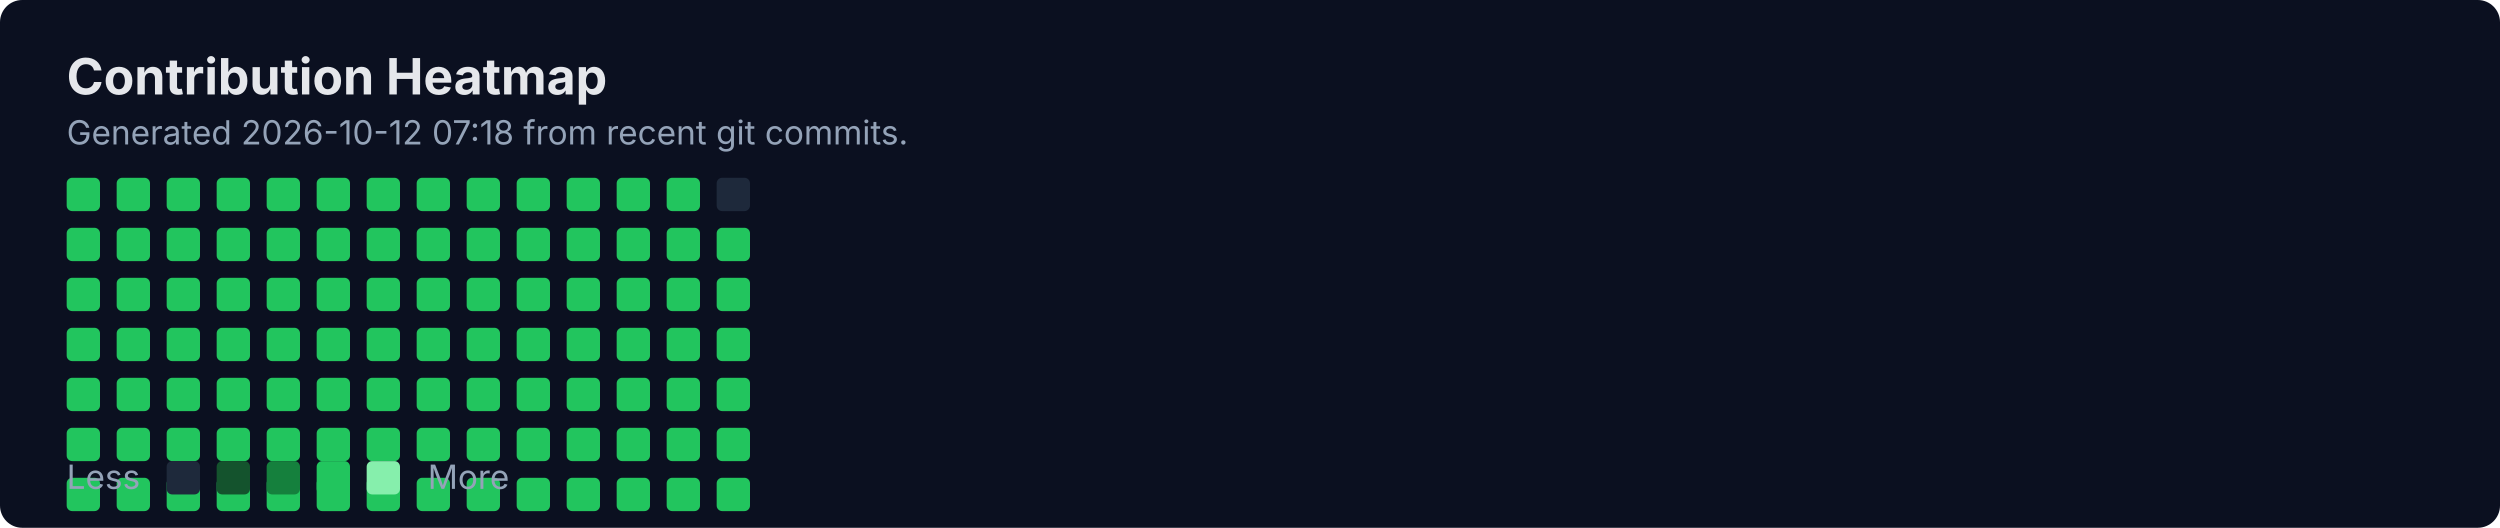
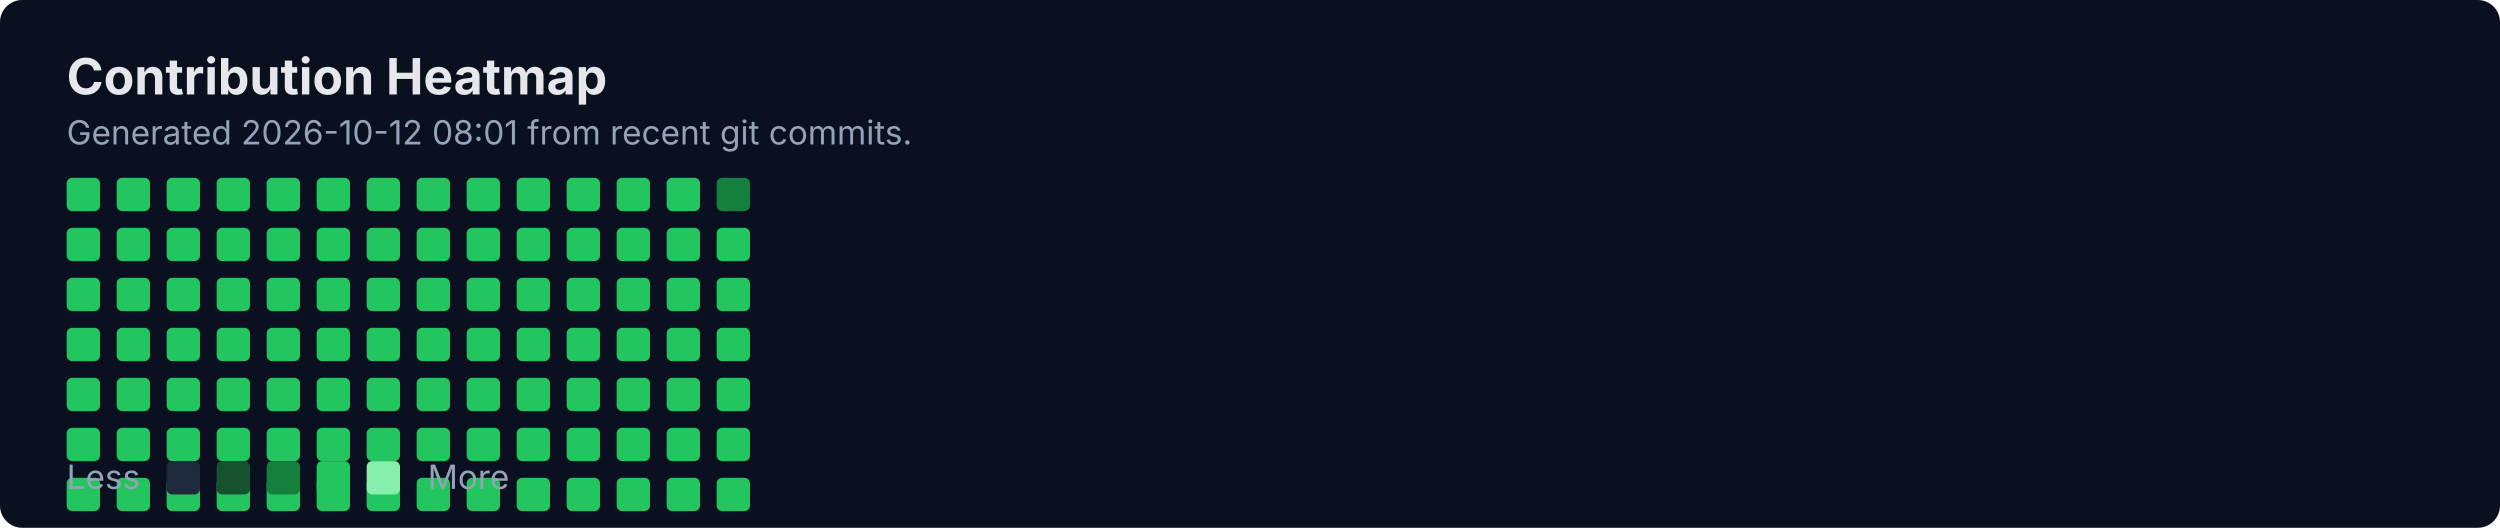
<svg xmlns="http://www.w3.org/2000/svg" width="900" height="190" viewBox="0 0 900 190" fill="none" role="img" aria-labelledby="title">
  <rect width="900" height="190" rx="8" fill="#0B1020" />
  <text x="24" y="34" fill="#E5E7EB" font-family="Inter, Segoe UI, Arial" font-size="18" font-weight="700">Contribution Heatmap</text>
-   <text x="24" y="52" fill="#94A3B8" font-family="Inter, Segoe UI, Arial" font-size="12">Generated 2026-10-12 07:18 from recent git commits.</text>
+   <text x="24" y="52" fill="#94A3B8" font-family="Inter, Segoe UI, Arial" font-size="12">Generated 2026-10-12 08:01 from recent git commits.</text>
  <rect x="24" y="82" width="12" height="12" rx="2" fill="#22C55E" />
  <rect x="24" y="100" width="12" height="12" rx="2" fill="#22C55E" />
  <rect x="24" y="118" width="12" height="12" rx="2" fill="#22C55E" />
  <rect x="24" y="136" width="12" height="12" rx="2" fill="#22C55E" />
  <rect x="24" y="154" width="12" height="12" rx="2" fill="#22C55E" />
  <rect x="24" y="172" width="12" height="12" rx="2" fill="#22C55E" />
  <rect x="24" y="64" width="12" height="12" rx="2" fill="#22C55E" />
  <rect x="42" y="82" width="12" height="12" rx="2" fill="#22C55E" />
  <rect x="42" y="100" width="12" height="12" rx="2" fill="#22C55E" />
  <rect x="42" y="118" width="12" height="12" rx="2" fill="#22C55E" />
  <rect x="42" y="136" width="12" height="12" rx="2" fill="#22C55E" />
  <rect x="42" y="154" width="12" height="12" rx="2" fill="#22C55E" />
  <rect x="42" y="172" width="12" height="12" rx="2" fill="#22C55E" />
  <rect x="42" y="64" width="12" height="12" rx="2" fill="#22C55E" />
  <rect x="60" y="82" width="12" height="12" rx="2" fill="#22C55E" />
  <rect x="60" y="100" width="12" height="12" rx="2" fill="#22C55E" />
  <rect x="60" y="118" width="12" height="12" rx="2" fill="#22C55E" />
  <rect x="60" y="136" width="12" height="12" rx="2" fill="#22C55E" />
  <rect x="60" y="154" width="12" height="12" rx="2" fill="#22C55E" />
  <rect x="60" y="172" width="12" height="12" rx="2" fill="#22C55E" />
  <rect x="60" y="64" width="12" height="12" rx="2" fill="#22C55E" />
  <rect x="78" y="82" width="12" height="12" rx="2" fill="#22C55E" />
  <rect x="78" y="100" width="12" height="12" rx="2" fill="#22C55E" />
  <rect x="78" y="118" width="12" height="12" rx="2" fill="#22C55E" />
  <rect x="78" y="136" width="12" height="12" rx="2" fill="#22C55E" />
  <rect x="78" y="154" width="12" height="12" rx="2" fill="#22C55E" />
  <rect x="78" y="172" width="12" height="12" rx="2" fill="#22C55E" />
  <rect x="78" y="64" width="12" height="12" rx="2" fill="#22C55E" />
  <rect x="96" y="82" width="12" height="12" rx="2" fill="#22C55E" />
  <rect x="96" y="100" width="12" height="12" rx="2" fill="#22C55E" />
  <rect x="96" y="118" width="12" height="12" rx="2" fill="#22C55E" />
  <rect x="96" y="136" width="12" height="12" rx="2" fill="#22C55E" />
  <rect x="96" y="154" width="12" height="12" rx="2" fill="#22C55E" />
  <rect x="96" y="172" width="12" height="12" rx="2" fill="#22C55E" />
  <rect x="96" y="64" width="12" height="12" rx="2" fill="#22C55E" />
  <rect x="114" y="82" width="12" height="12" rx="2" fill="#22C55E" />
  <rect x="114" y="100" width="12" height="12" rx="2" fill="#22C55E" />
  <rect x="114" y="118" width="12" height="12" rx="2" fill="#22C55E" />
  <rect x="114" y="136" width="12" height="12" rx="2" fill="#22C55E" />
  <rect x="114" y="154" width="12" height="12" rx="2" fill="#22C55E" />
  <rect x="114" y="172" width="12" height="12" rx="2" fill="#22C55E" />
  <rect x="114" y="64" width="12" height="12" rx="2" fill="#22C55E" />
  <rect x="132" y="82" width="12" height="12" rx="2" fill="#22C55E" />
  <rect x="132" y="100" width="12" height="12" rx="2" fill="#22C55E" />
  <rect x="132" y="118" width="12" height="12" rx="2" fill="#22C55E" />
  <rect x="132" y="136" width="12" height="12" rx="2" fill="#22C55E" />
  <rect x="132" y="154" width="12" height="12" rx="2" fill="#22C55E" />
  <rect x="132" y="172" width="12" height="12" rx="2" fill="#22C55E" />
  <rect x="132" y="64" width="12" height="12" rx="2" fill="#22C55E" />
  <rect x="150" y="82" width="12" height="12" rx="2" fill="#22C55E" />
  <rect x="150" y="100" width="12" height="12" rx="2" fill="#22C55E" />
  <rect x="150" y="118" width="12" height="12" rx="2" fill="#22C55E" />
  <rect x="150" y="136" width="12" height="12" rx="2" fill="#22C55E" />
  <rect x="150" y="154" width="12" height="12" rx="2" fill="#22C55E" />
  <rect x="150" y="172" width="12" height="12" rx="2" fill="#22C55E" />
  <rect x="150" y="64" width="12" height="12" rx="2" fill="#22C55E" />
  <rect x="168" y="82" width="12" height="12" rx="2" fill="#22C55E" />
  <rect x="168" y="100" width="12" height="12" rx="2" fill="#22C55E" />
  <rect x="168" y="118" width="12" height="12" rx="2" fill="#22C55E" />
  <rect x="168" y="136" width="12" height="12" rx="2" fill="#22C55E" />
  <rect x="168" y="154" width="12" height="12" rx="2" fill="#22C55E" />
  <rect x="168" y="172" width="12" height="12" rx="2" fill="#22C55E" />
  <rect x="168" y="64" width="12" height="12" rx="2" fill="#22C55E" />
  <rect x="186" y="82" width="12" height="12" rx="2" fill="#22C55E" />
  <rect x="186" y="100" width="12" height="12" rx="2" fill="#22C55E" />
  <rect x="186" y="118" width="12" height="12" rx="2" fill="#22C55E" />
  <rect x="186" y="136" width="12" height="12" rx="2" fill="#22C55E" />
  <rect x="186" y="154" width="12" height="12" rx="2" fill="#22C55E" />
  <rect x="186" y="172" width="12" height="12" rx="2" fill="#22C55E" />
  <rect x="186" y="64" width="12" height="12" rx="2" fill="#22C55E" />
  <rect x="204" y="82" width="12" height="12" rx="2" fill="#22C55E" />
  <rect x="204" y="100" width="12" height="12" rx="2" fill="#22C55E" />
  <rect x="204" y="118" width="12" height="12" rx="2" fill="#22C55E" />
  <rect x="204" y="136" width="12" height="12" rx="2" fill="#22C55E" />
  <rect x="204" y="154" width="12" height="12" rx="2" fill="#22C55E" />
  <rect x="204" y="172" width="12" height="12" rx="2" fill="#22C55E" />
  <rect x="204" y="64" width="12" height="12" rx="2" fill="#22C55E" />
  <rect x="222" y="82" width="12" height="12" rx="2" fill="#22C55E" />
  <rect x="222" y="100" width="12" height="12" rx="2" fill="#22C55E" />
  <rect x="222" y="118" width="12" height="12" rx="2" fill="#22C55E" />
  <rect x="222" y="136" width="12" height="12" rx="2" fill="#22C55E" />
  <rect x="222" y="154" width="12" height="12" rx="2" fill="#22C55E" />
  <rect x="222" y="172" width="12" height="12" rx="2" fill="#22C55E" />
  <rect x="222" y="64" width="12" height="12" rx="2" fill="#22C55E" />
  <rect x="240" y="82" width="12" height="12" rx="2" fill="#22C55E" />
  <rect x="240" y="100" width="12" height="12" rx="2" fill="#22C55E" />
  <rect x="240" y="118" width="12" height="12" rx="2" fill="#22C55E" />
  <rect x="240" y="136" width="12" height="12" rx="2" fill="#22C55E" />
  <rect x="240" y="154" width="12" height="12" rx="2" fill="#22C55E" />
  <rect x="240" y="172" width="12" height="12" rx="2" fill="#22C55E" />
  <rect x="240" y="64" width="12" height="12" rx="2" fill="#22C55E" />
  <rect x="258" y="82" width="12" height="12" rx="2" fill="#22C55E" />
  <rect x="258" y="100" width="12" height="12" rx="2" fill="#22C55E" />
  <rect x="258" y="118" width="12" height="12" rx="2" fill="#22C55E" />
  <rect x="258" y="136" width="12" height="12" rx="2" fill="#22C55E" />
  <rect x="258" y="154" width="12" height="12" rx="2" fill="#22C55E" />
  <rect x="258" y="172" width="12" height="12" rx="2" fill="#22C55E" />
-   <rect x="258" y="64" width="12" height="12" rx="2" fill="#1E293B" />
+   <rect x="258" y="64" width="12" height="12" rx="2" fill="#15803D" />
  <text x="24" y="176" fill="#94A3B8" font-family="Inter, Segoe UI, Arial" font-size="12">Less</text>
  <rect x="60" y="166" width="12" height="12" rx="2" fill="#1E293B" />
  <rect x="78" y="166" width="12" height="12" rx="2" fill="#14532D" />
  <rect x="96" y="166" width="12" height="12" rx="2" fill="#15803D" />
  <rect x="114" y="166" width="12" height="12" rx="2" fill="#22C55E" />
  <rect x="132" y="166" width="12" height="12" rx="2" fill="#86EFAC" />
  <text x="154" y="176" fill="#94A3B8" font-family="Inter, Segoe UI, Arial" font-size="12">More</text>
</svg>
